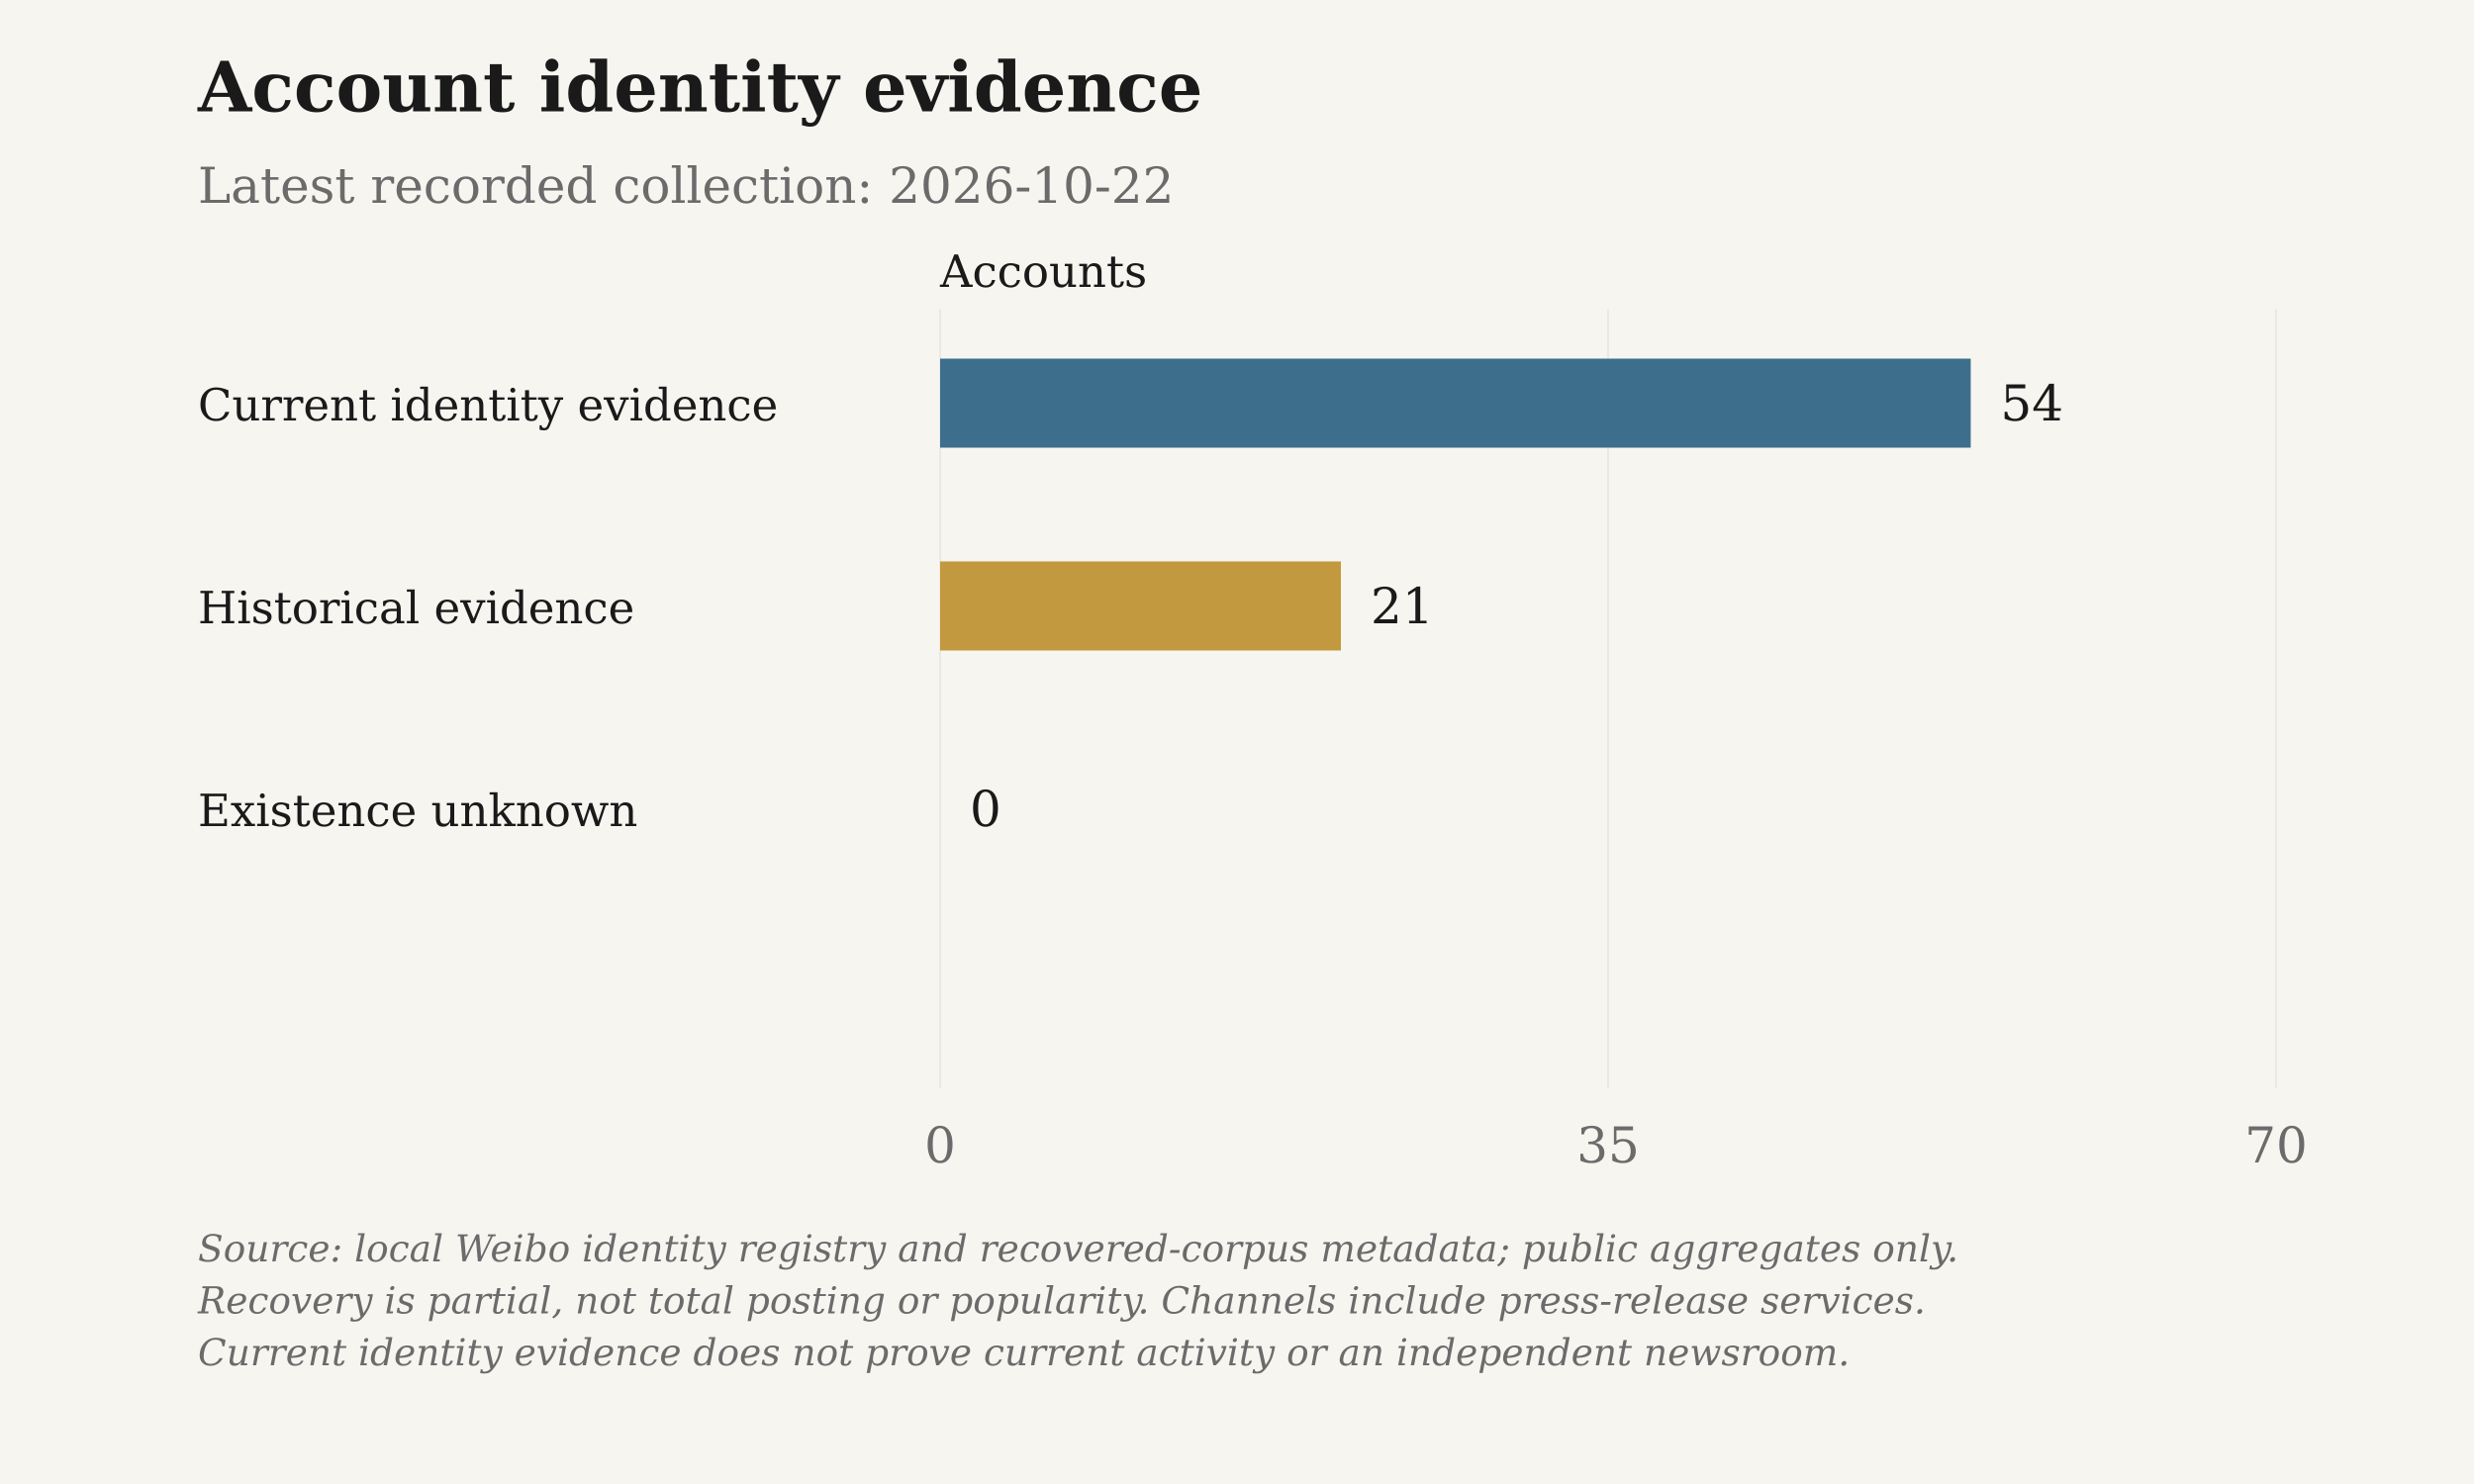
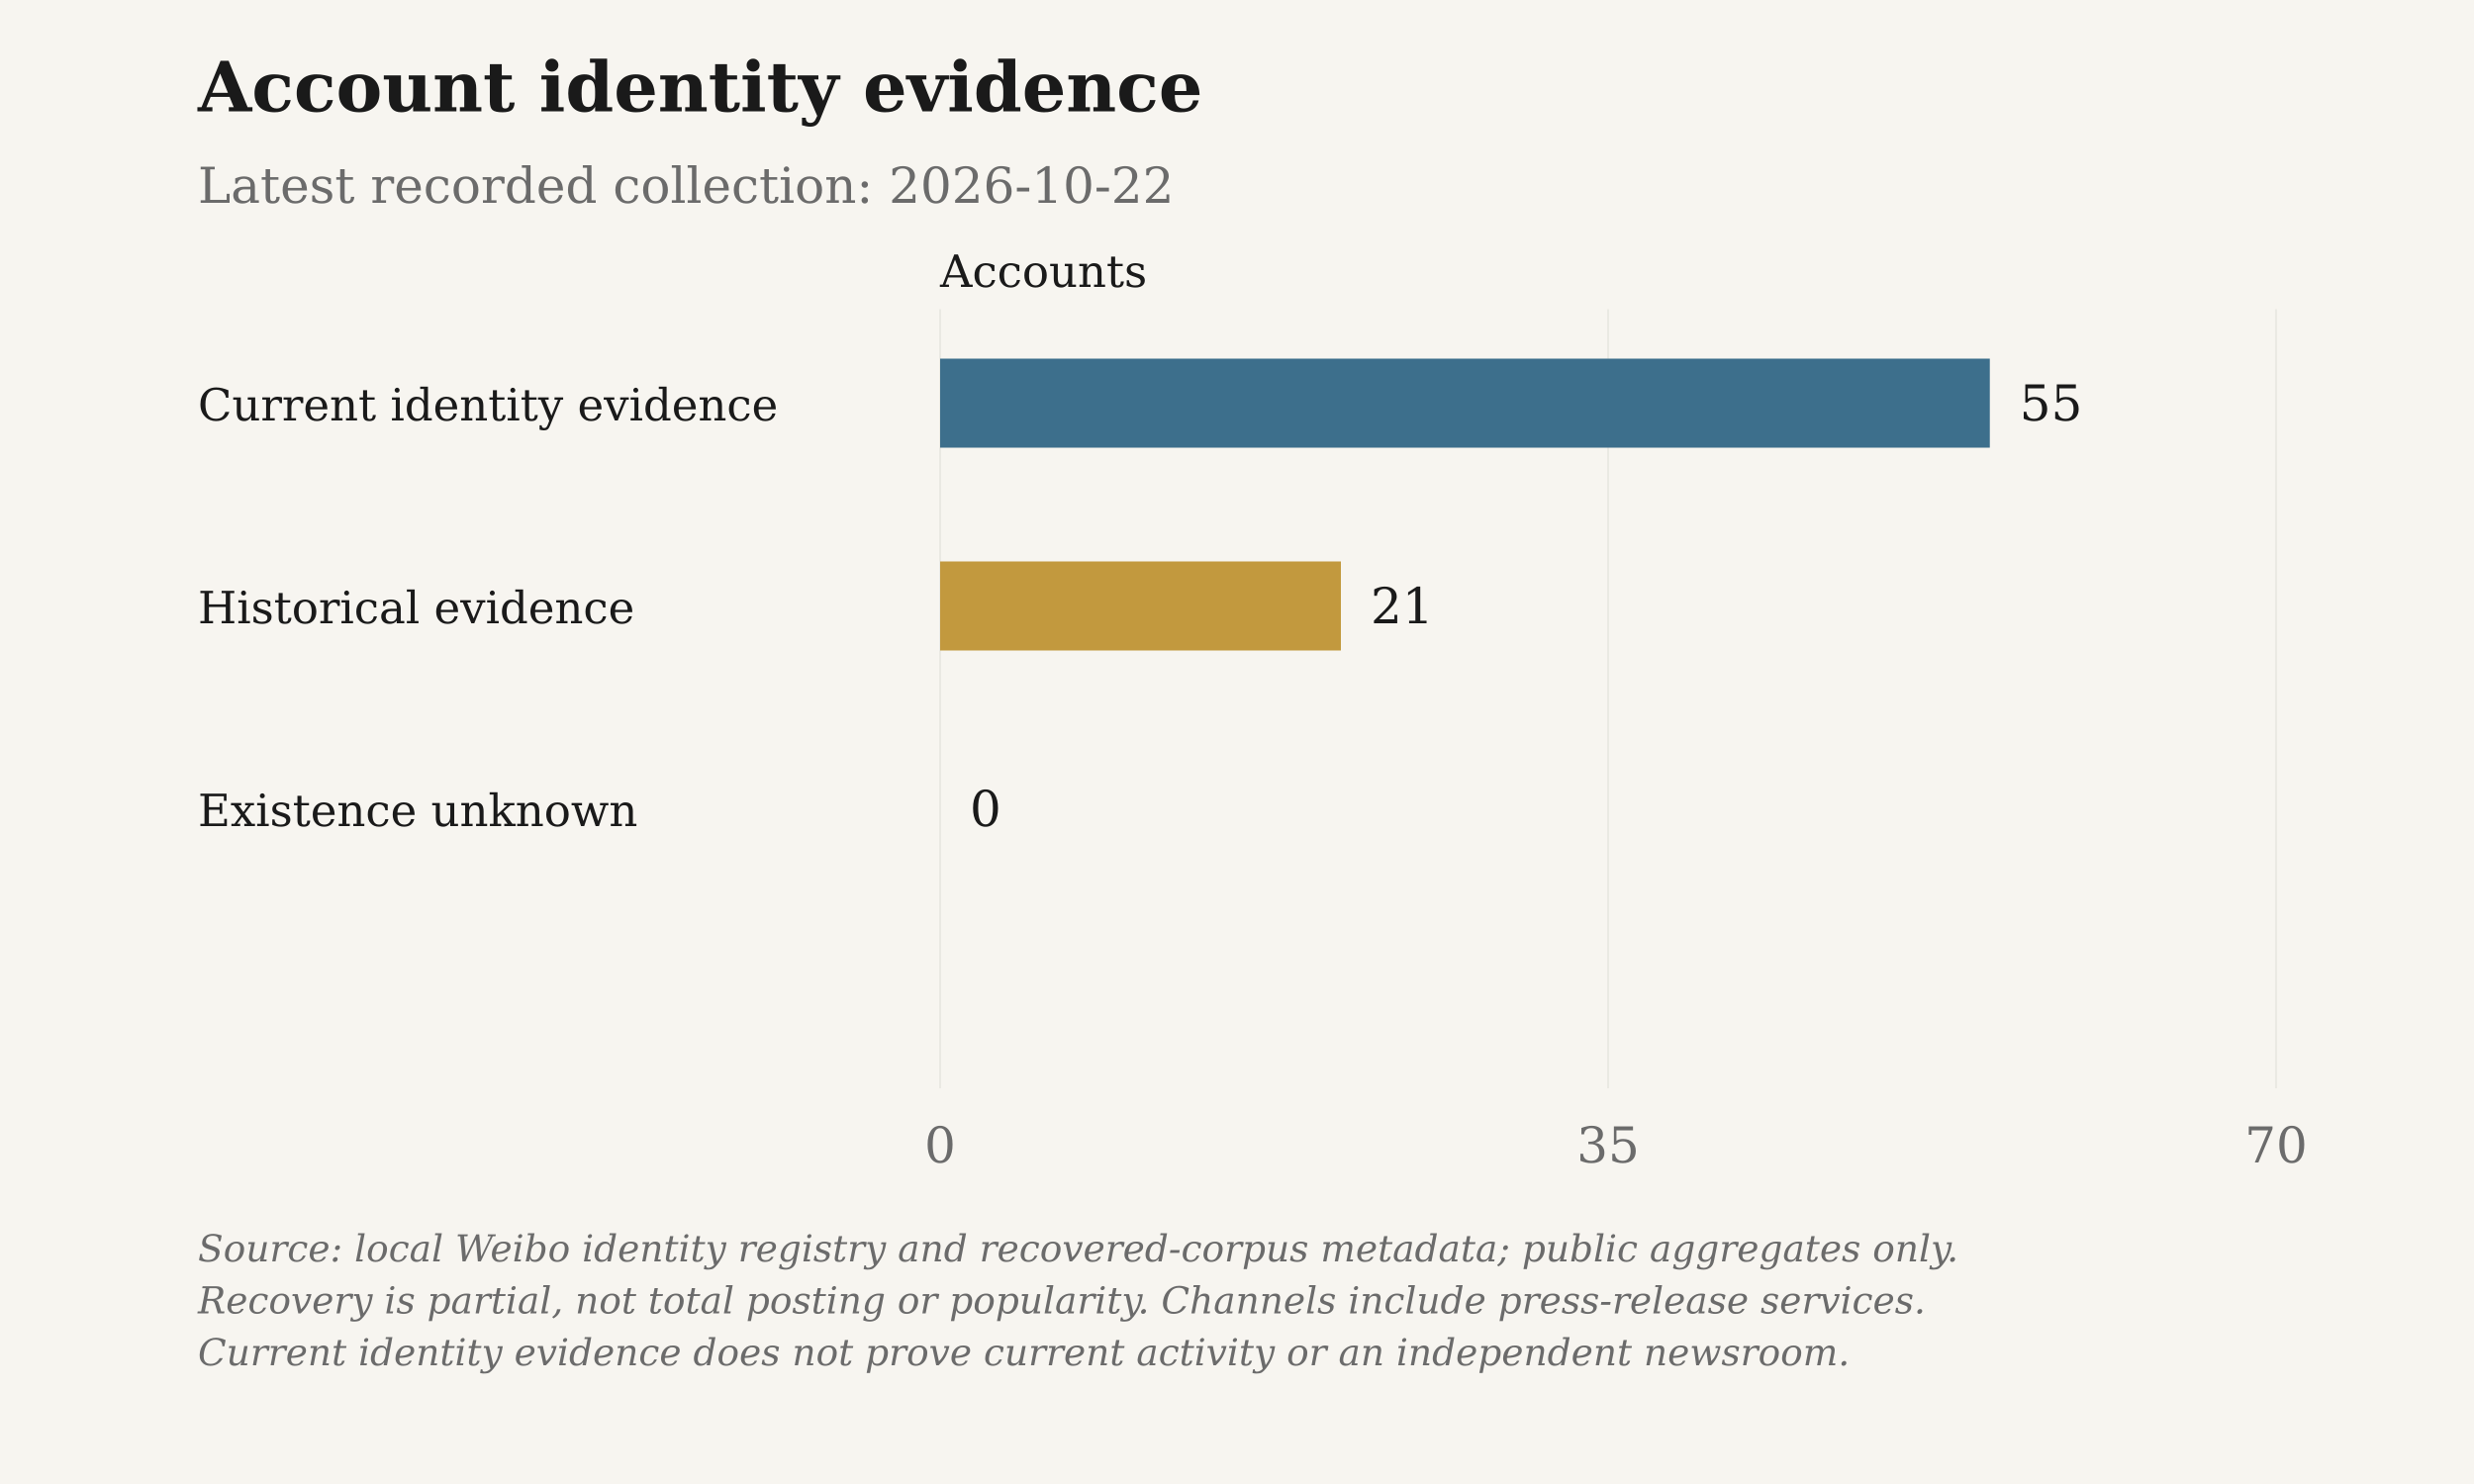
<svg xmlns="http://www.w3.org/2000/svg" viewBox="0 0 1000 600" role="img" aria-label="Account identity evidence">
  <rect class="chart-background" width="1000" height="600" fill="#F7F5F0" />
  <g font-family="DejaVu Serif, Georgia, 'Times New Roman', serif" font-size="20" fill="#6B6B6B">
    <text x="80" y="45" font-size="28" font-weight="bold" fill="#1A1A1A">Account identity evidence</text>
    <text x="80" y="82">Latest recorded collection: 2026-10-22</text>
    <text class="axis-unit" x="380" y="116" font-size="18" fill="#1A1A1A">Accounts</text>
    <path d="M380.00 125V440" stroke="#D6D3CC" stroke-opacity=".6" stroke-width=".5" />
    <text x="380.00" y="470" text-anchor="middle">0</text>
    <path d="M650.00 125V440" stroke="#D6D3CC" stroke-opacity=".6" stroke-width=".5" />
    <text x="650.00" y="470" text-anchor="middle">35</text>
    <path d="M920.00 125V440" stroke="#D6D3CC" stroke-opacity=".6" stroke-width=".5" />
    <text x="920.00" y="470" text-anchor="middle">70</text>
    <text x="80" y="170" font-size="18" fill="#1A1A1A">Current identity evidence</text>
-     <rect class="data-bar" data-label="Current identity evidence" data-value="54" x="380" y="145" width="416.57" height="36" fill="#3D6F8C" />
-     <text x="808.57" y="170" fill="#1A1A1A">54</text>
+     <rect class="data-bar" data-label="Current identity evidence" data-value="55" x="380" y="145" width="424.29" height="36" fill="#3D6F8C" />
+     <text x="816.29" y="170" fill="#1A1A1A">55</text>
    <text x="80" y="252" font-size="18" fill="#1A1A1A">Historical evidence</text>
    <rect class="data-bar" data-label="Historical evidence" data-value="21" x="380" y="227" width="162.00" height="36" fill="#C2993E" />
    <text x="554.00" y="252" fill="#1A1A1A">21</text>
    <text x="80" y="334" font-size="18" fill="#1A1A1A">Existence unknown</text>
    <rect class="data-bar" data-label="Existence unknown" data-value="0" x="380" y="309" width="0.00" height="36" fill="#6B6B6B" />
    <text x="392.00" y="334" fill="#1A1A1A">0</text>
    <text class="figure-source" x="80" y="510" font-size="15" font-style="italic">Source: local Weibo identity registry and recovered-corpus metadata; public aggregates only.</text>
    <text class="figure-source" x="80" y="531" font-size="15" font-style="italic">Recovery is partial, not total posting or popularity. Channels include press-release services.</text>
    <text class="figure-source" x="80" y="552" font-size="15" font-style="italic">Current identity evidence does not prove current activity or an independent newsroom.</text>
  </g>
</svg>
